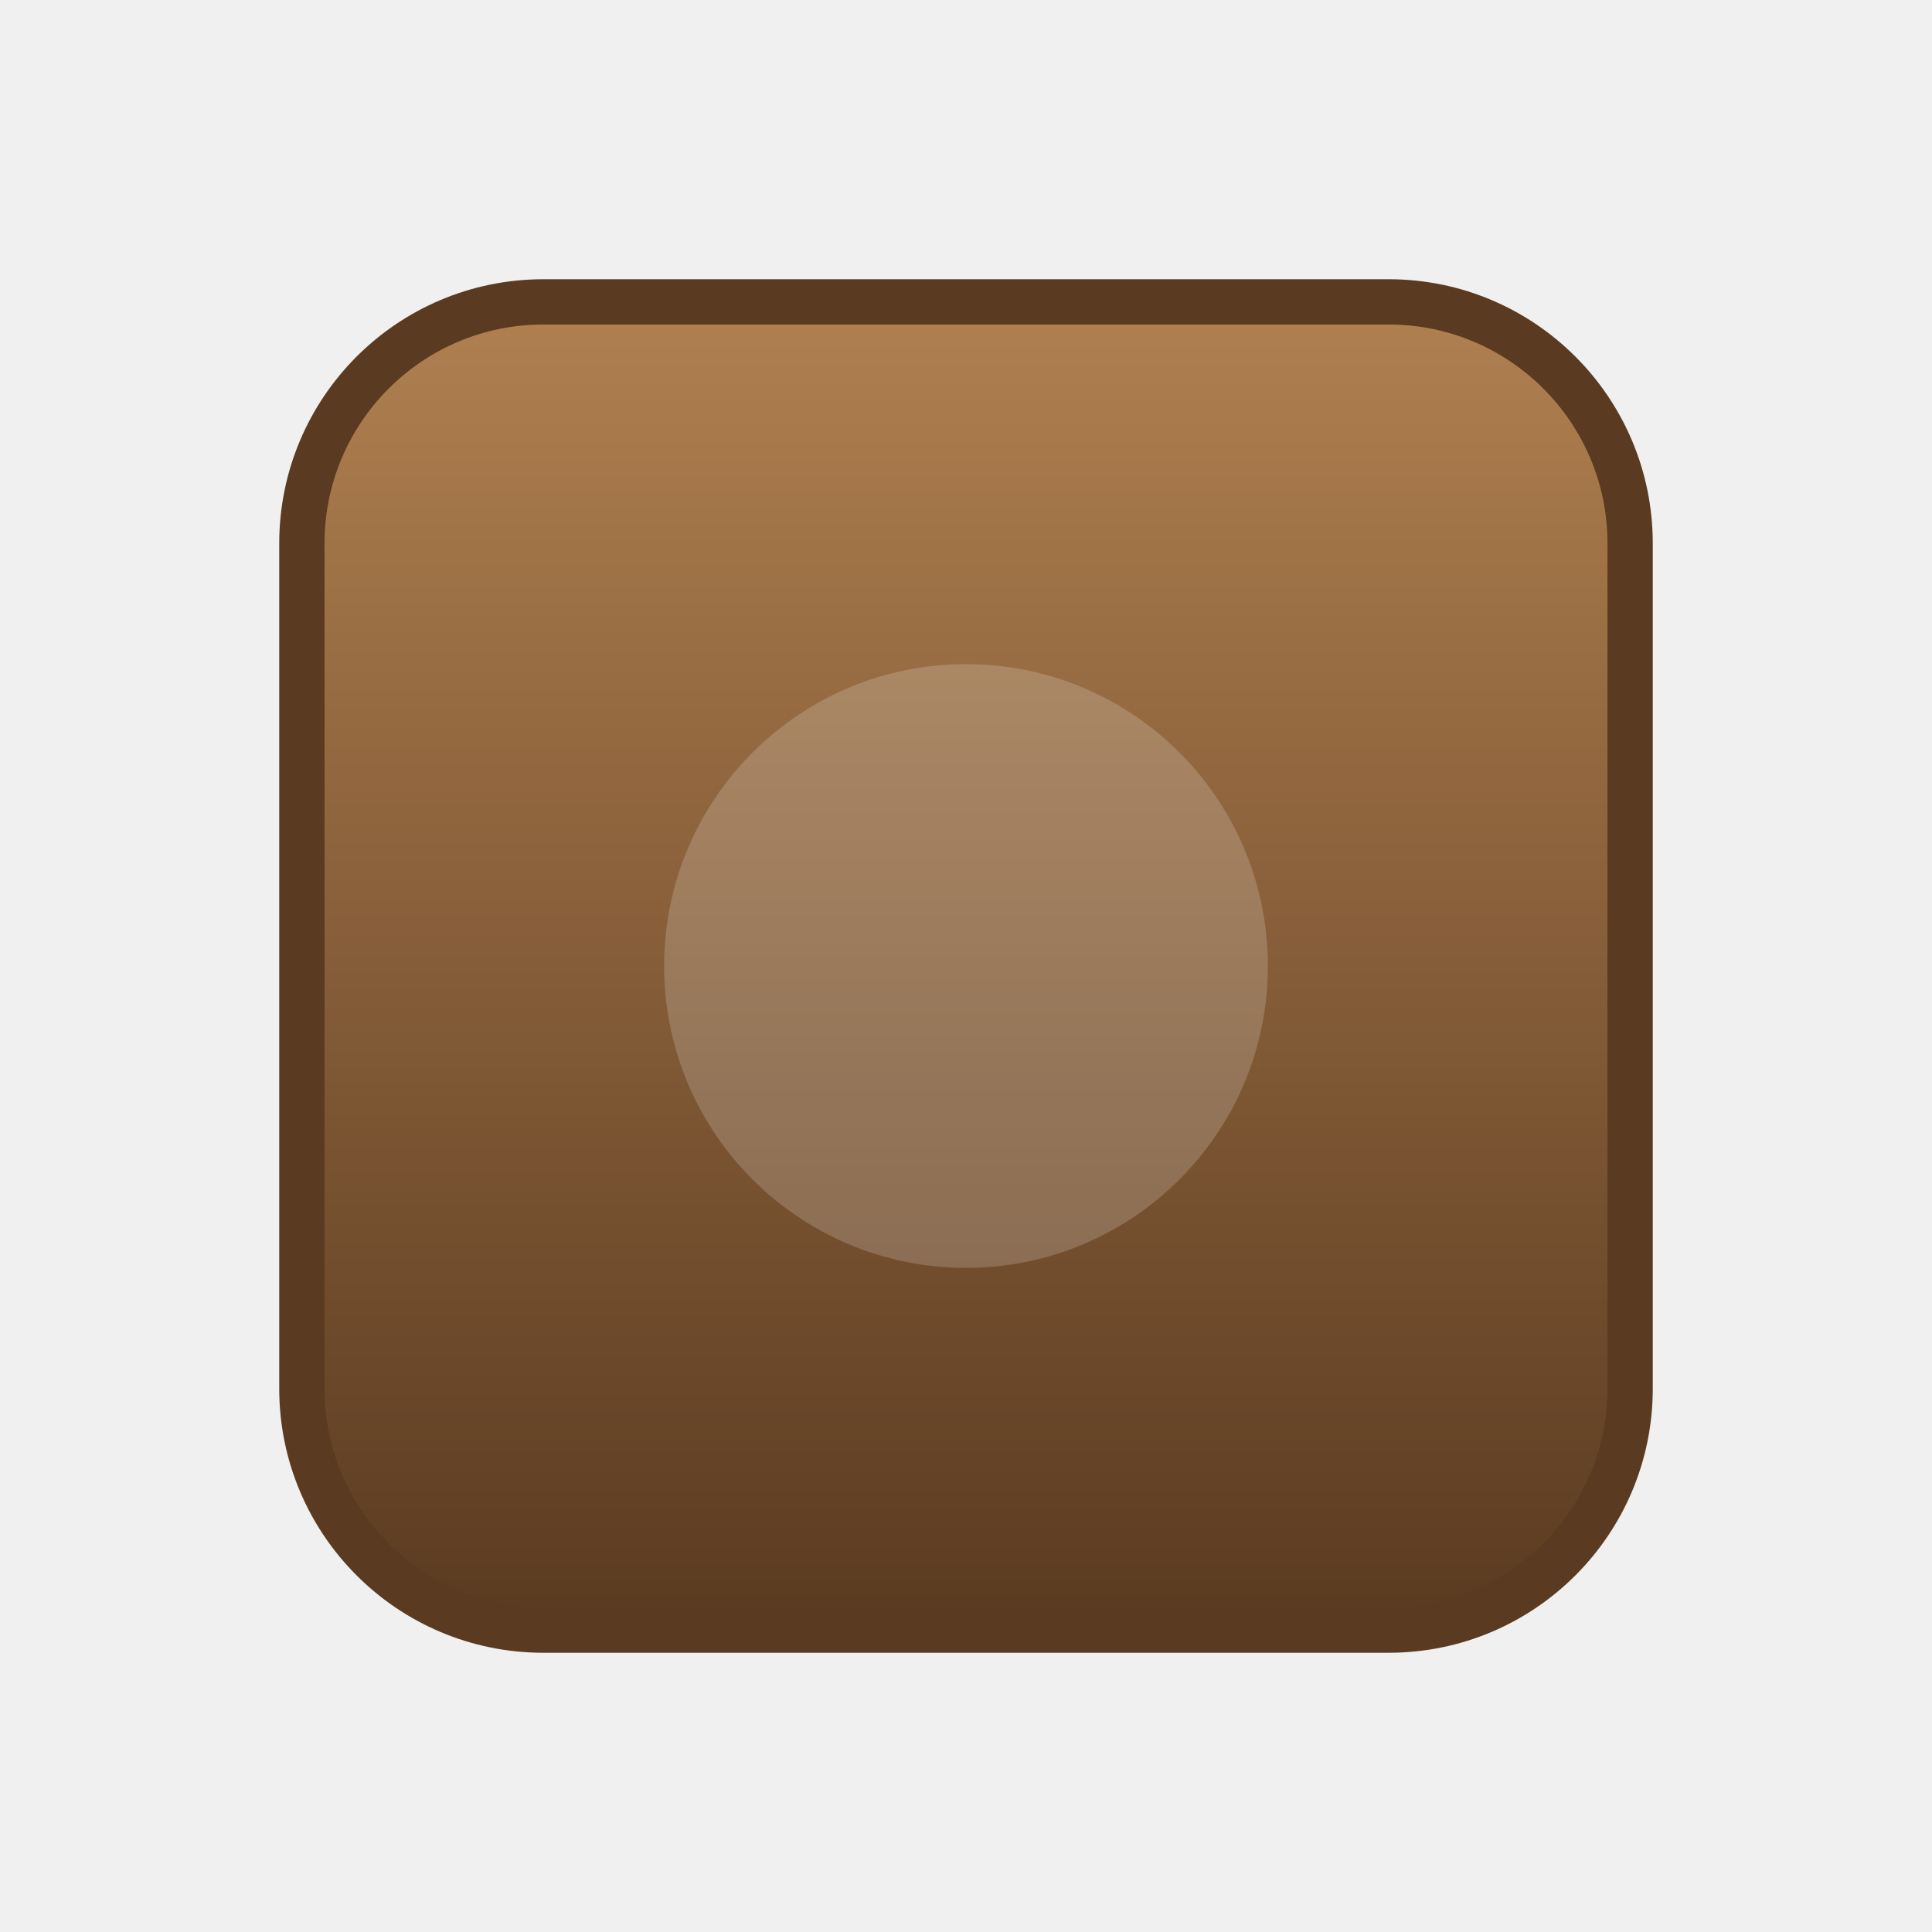
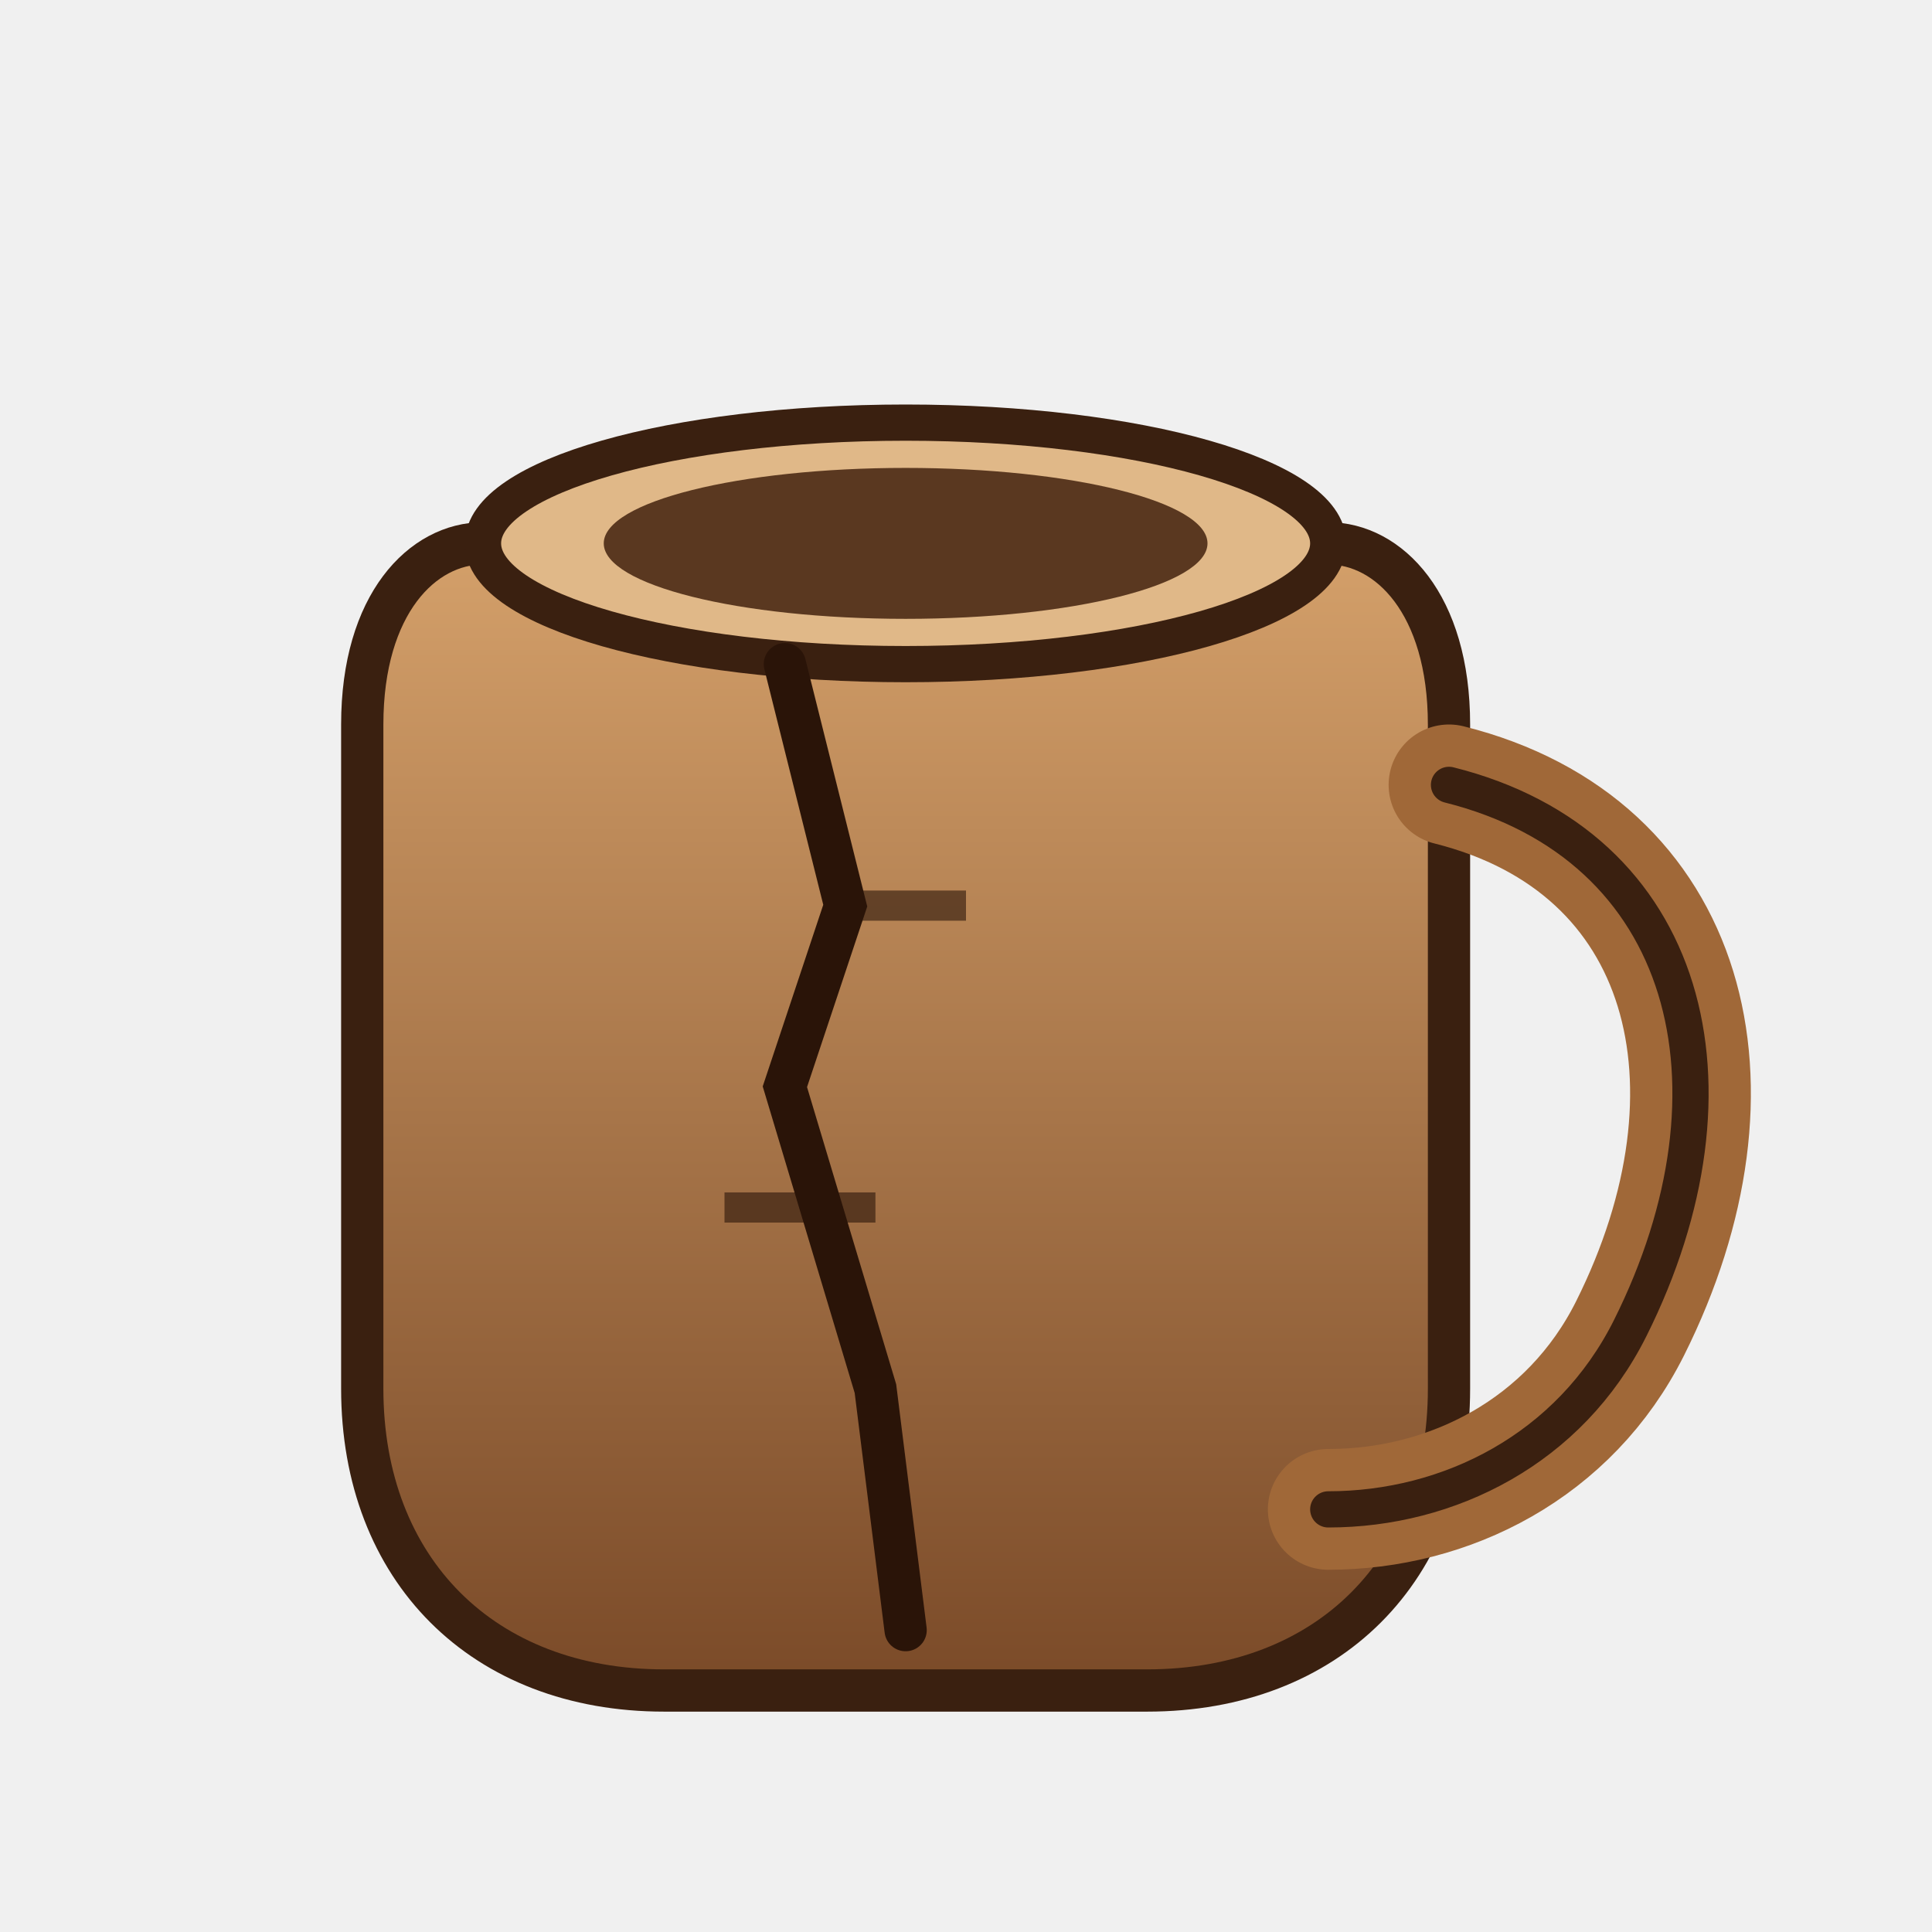
<svg xmlns="http://www.w3.org/2000/svg" viewBox="0 0 64 64" width="64" height="64">
  <defs>
-     <linearGradient id="g" x1="0" y1="0" x2="0" y2="1">
-       <stop offset="0%" stop-color="#b08050" />
-       <stop offset="100%" stop-color="#5a3a20" />
+     <linearGradient id="c" x1="0" y1="0" x2="0" y2="1">
+       <stop offset="0%" stop-color="#d4a06a" />
+       <stop offset="100%" stop-color="#7a4a28" />
    </linearGradient>
  </defs>
-   <rect x="10" y="10" width="44" height="44" rx="8" fill="url(#g)" stroke="#5a3a20" stroke-width="1.5" />
-   <circle cx="32" cy="32" r="10" fill="#fff" fill-opacity=".18" />
+   <path d="M16 18h28c2 0 4 2 4 6v22c0 6-4 10-10 10H22c-6 0-10-4-10-10V24c0-4 2-6 4-6z" fill="url(#c)" stroke="#3a2010" stroke-width="1.4" />
+   <ellipse cx="30" cy="18" rx="14" ry="4" fill="#e0b888" stroke="#3a2010" stroke-width="1.2" />
+   <ellipse cx="30" cy="18" rx="10" ry="2.5" fill="#5a3820" />
+   <path d="M48 26c8 2 10 10 6 18-2 4-6 6-10 6" fill="none" stroke="#a06838" stroke-width="4" stroke-linecap="round" />
+   <path d="M48 26c8 2 10 10 6 18-2 4-6 6-10 6" fill="none" stroke="#3a2010" stroke-width="1.2" stroke-linecap="round" />
+   <path d="M26 22l2 8-2 6 3 10 1 8" fill="none" stroke="#2a1408" stroke-width="1.4" stroke-linecap="round" />
+   <path d="M28 30h4M24 40h5" stroke="#2a1408" stroke-width="1" opacity=".6" />
</svg>
